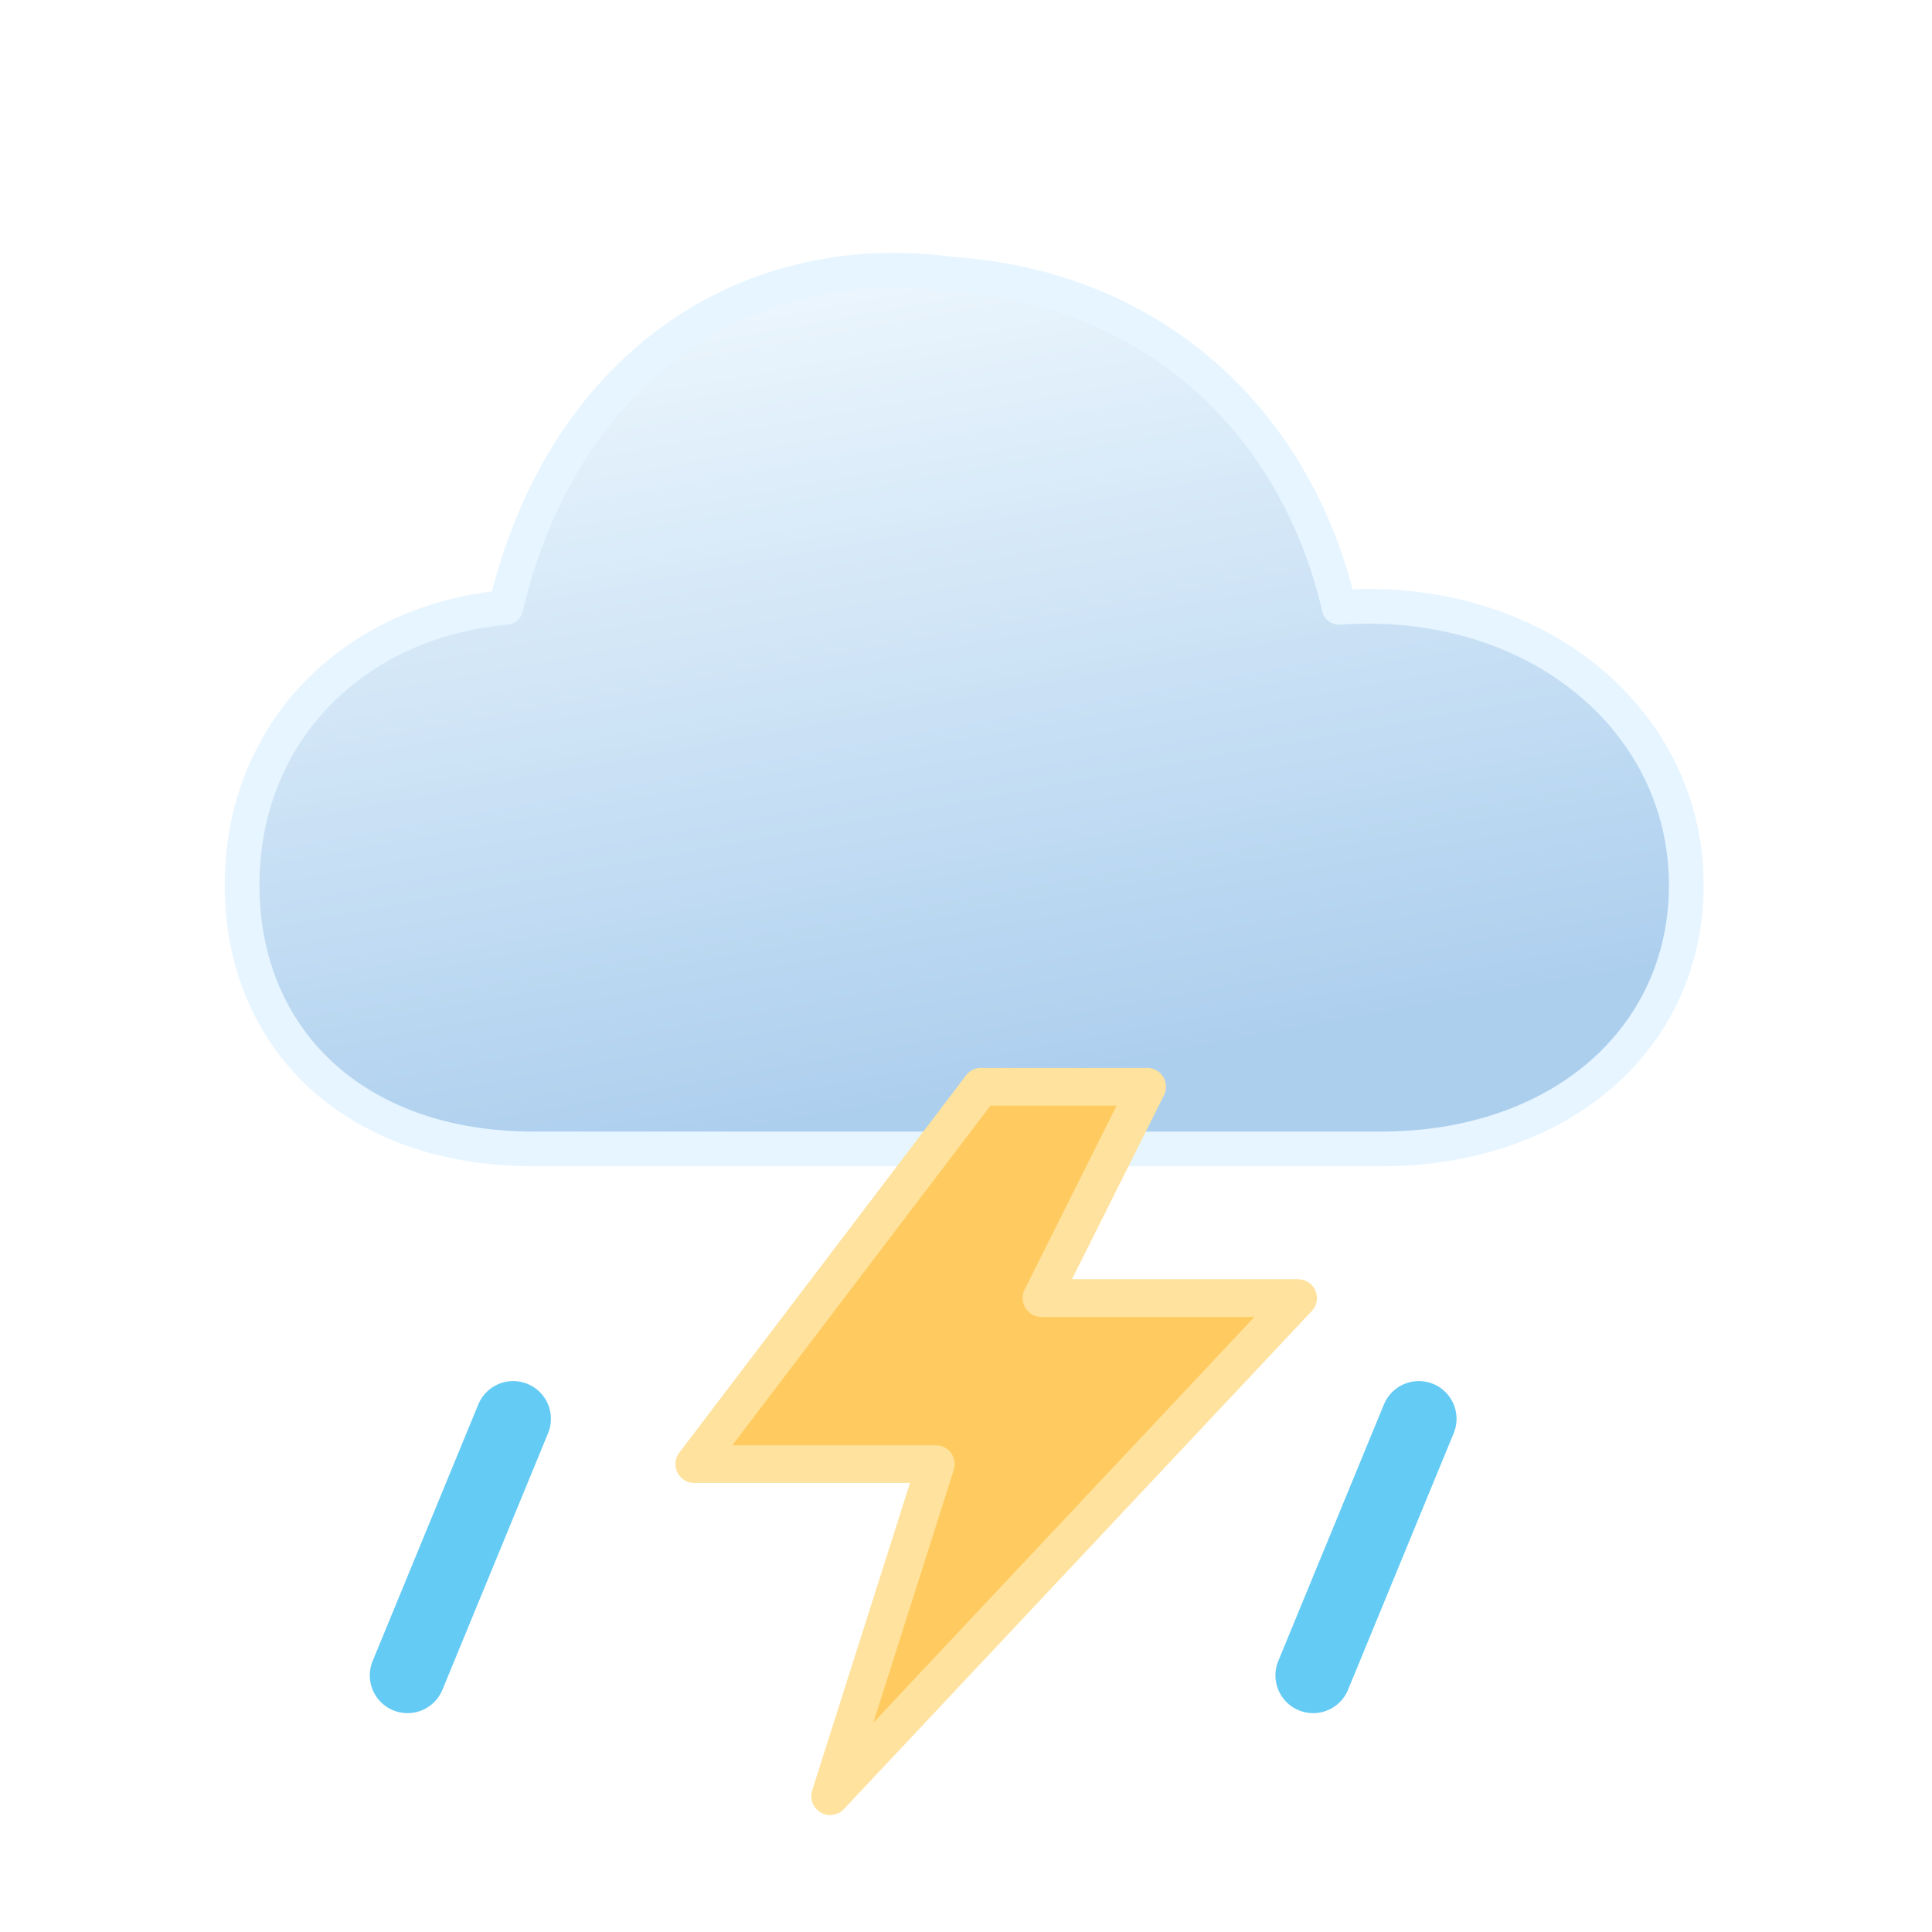
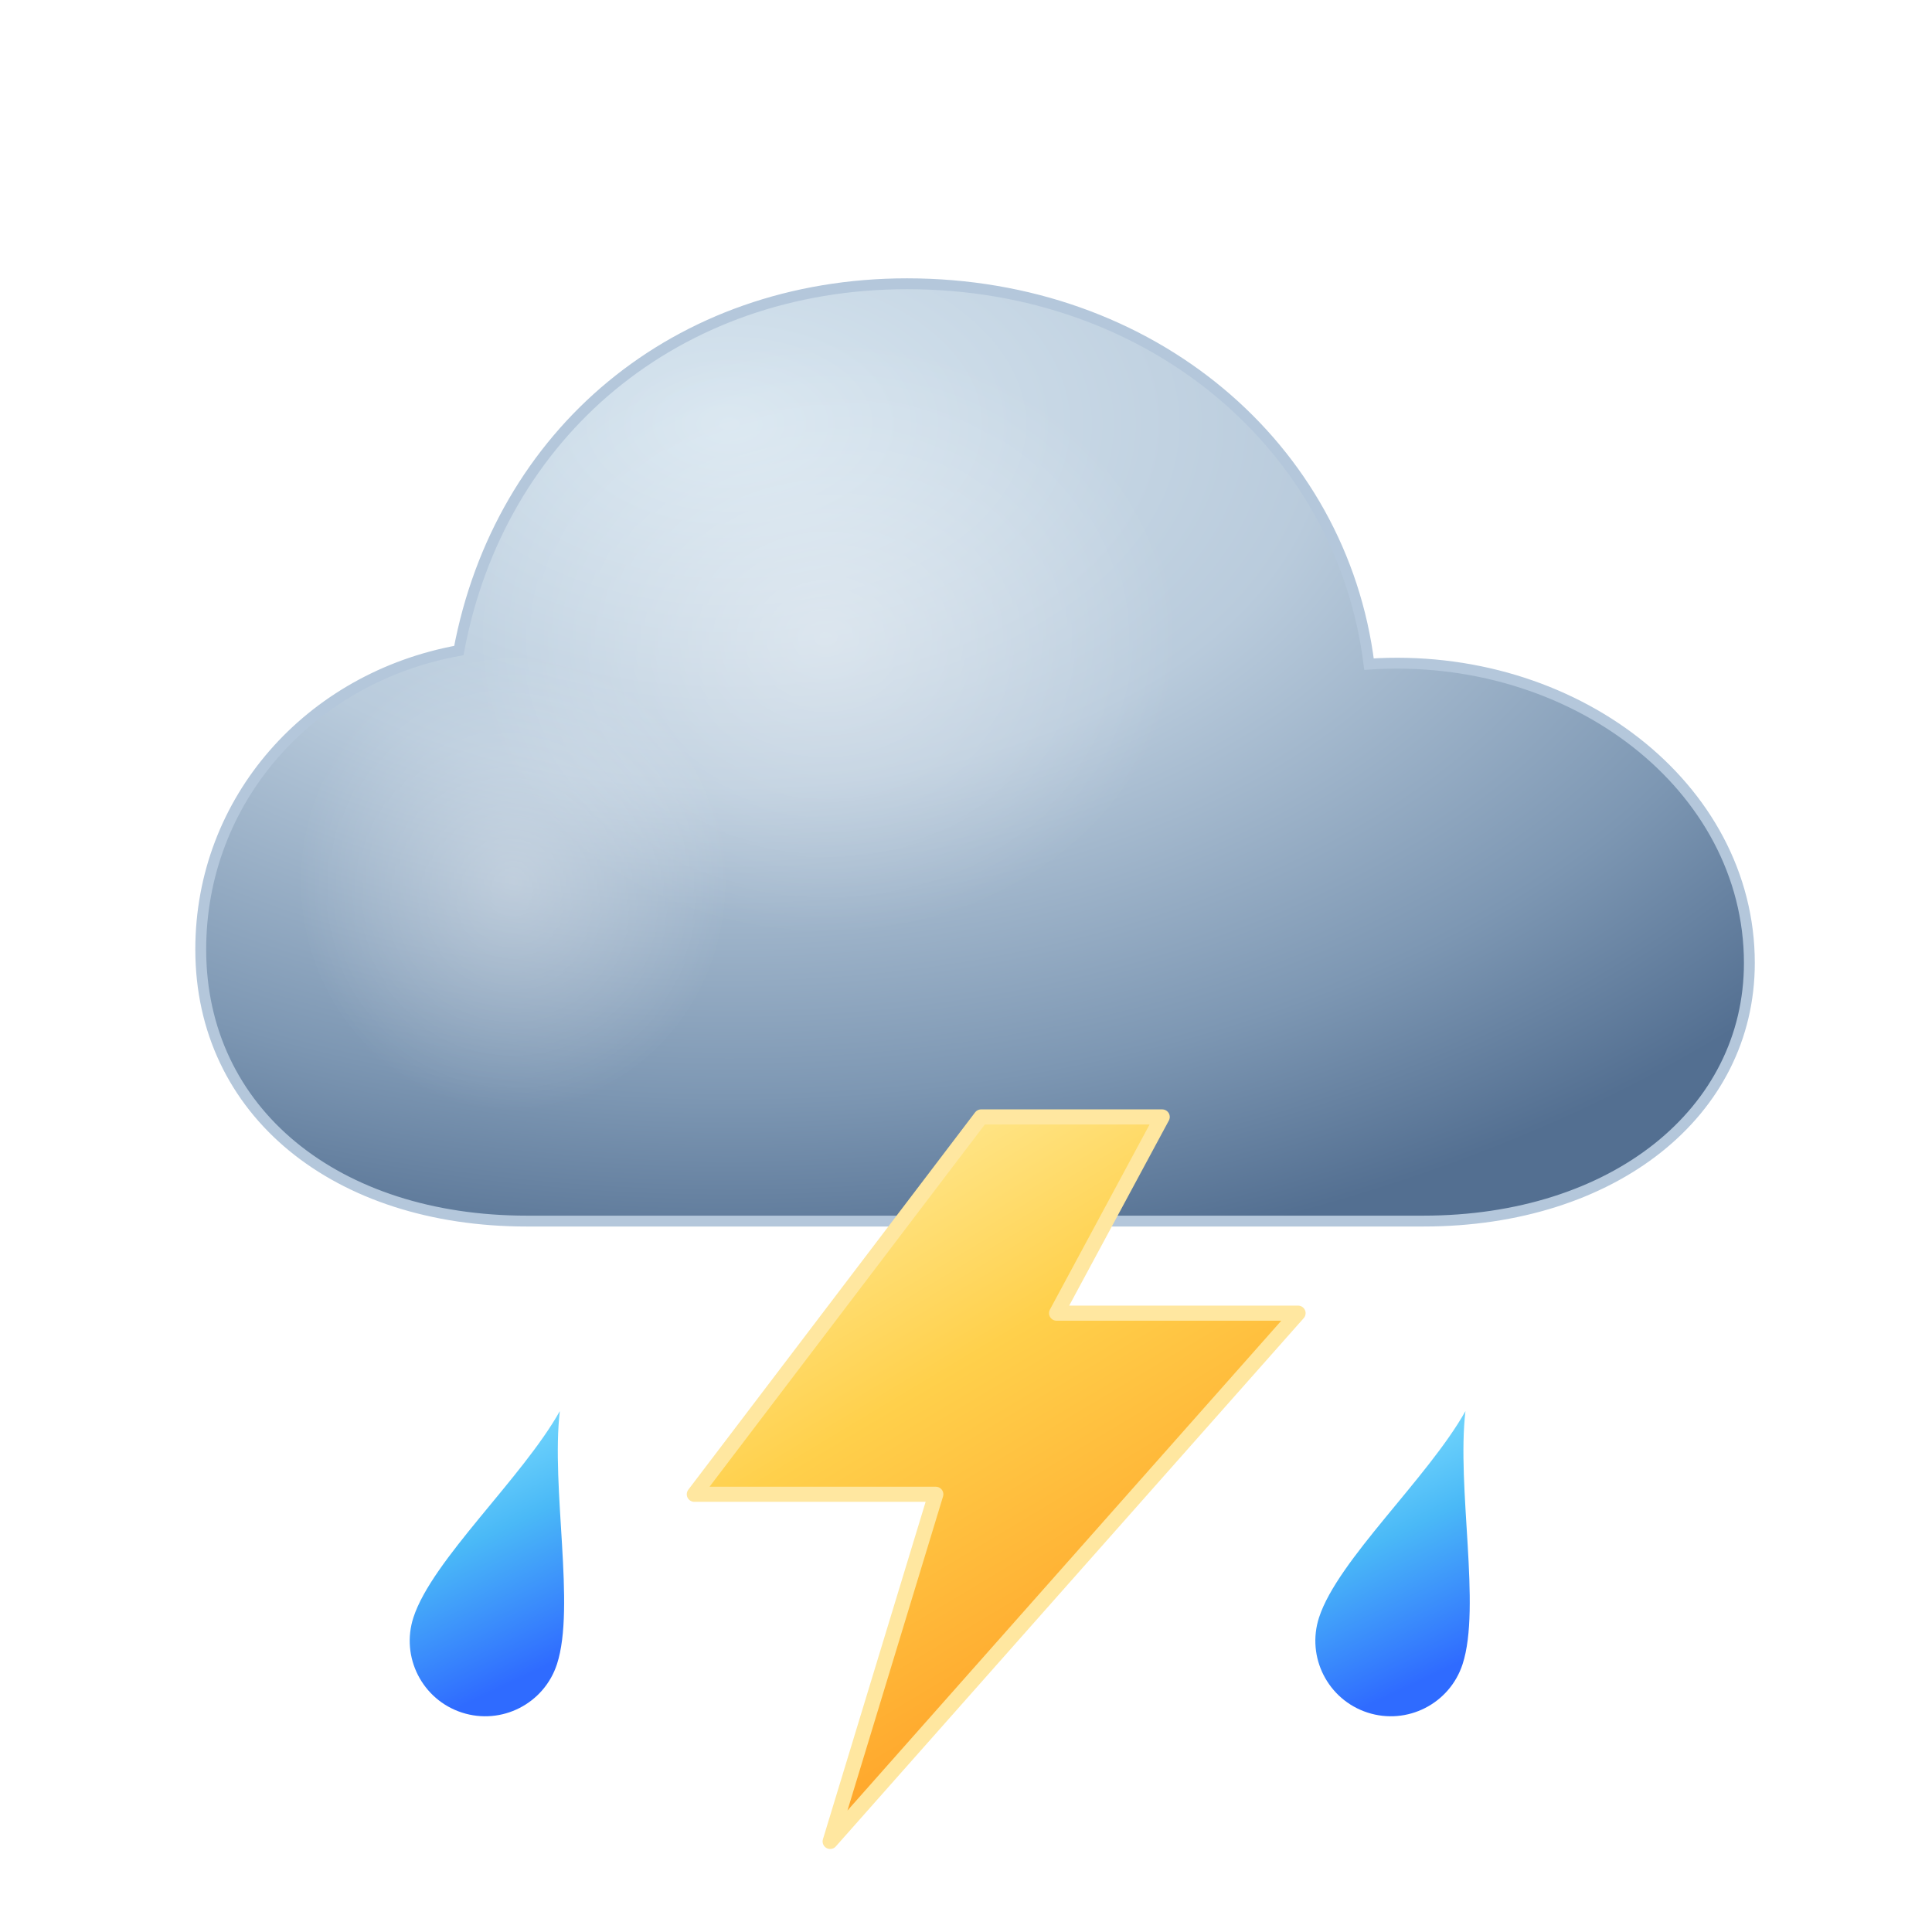
<svg xmlns="http://www.w3.org/2000/svg" viewBox="0 0 128 128" width="128" height="128">
  <defs>
-     <linearGradient id="cloud" x2="0.3" y2="1">
-       <stop stop-color="#f4fbff" />
-       <stop offset="1" stop-color="#adcfee" />
+     <radialGradient id="sky-cloud-dark" cx=".34" cy=".15" r=".92">
+       <stop stop-color="#d8e6f0" />
+       <stop offset=".42" stop-color="#b9cbdc" />
+       <stop offset=".78" stop-color="#7d97b3" />
+       <stop offset="1" stop-color="#536f91" />
+     </radialGradient>
+     <radialGradient id="sky-highlight">
+       <stop stop-color="#ffffff" stop-opacity=".7" />
+       <stop offset="1" stop-color="#ffffff" stop-opacity="0" />
+     </radialGradient>
+     <linearGradient id="sky-rain" x2=".45" y2="1">
+       <stop stop-color="#88e5ff" />
+       <stop offset=".48" stop-color="#4ab9f7" />
+       <stop offset="1" stop-color="#2f6bff" />
    </linearGradient>
-     <linearGradient id="sun" x2=".7" y2="1">
-       <stop stop-color="#ffe694" />
-       <stop offset="1" stop-color="#ffb64c" />
-     </linearGradient>
-     <linearGradient id="water" x2=".4" y2="1">
-       <stop stop-color="#7ce3f5" />
-       <stop offset="1" stop-color="#3697ef" />
-     </linearGradient>
-     <linearGradient id="moon" x2=".6" y2="1">
-       <stop stop-color="#f0f5ff" />
-       <stop offset="1" stop-color="#a9bde8" />
+     <linearGradient id="sky-bolt" x2=".5" y2="1">
+       <stop stop-color="#fff3b0" />
+       <stop offset=".45" stop-color="#ffd04b" />
+       <stop offset="1" stop-color="#ff9b23" />
    </linearGradient>
  </defs>
-   <g transform="translate(5 -3) scale(.92)">
-     <path d="M33 86C20 86 12 78 12 67s8-19 19-20c4-17 17-26 32-24 15 1 25 11 28 24 14-1 25 8 25 20 0 11-9 19-22 19Z" fill="url(#cloud)" stroke="#e6f5ff" stroke-width="2.5" stroke-linejoin="round" />
+   <g transform="translate(7 -1) scale(.9)">
+     <g data-symbol="cloud">
+       <path d="M31 91C17 91 7 83 7 71c0-11 8-20 19-22 3-16 16-27 33-27 18 0 32 12 34 28 15-1 28 9 28 22 0 11-10 19-24 19Z" fill="url(#sky-cloud-dark)" stroke="#b4c7db" stroke-width=".8" />
+       <ellipse cx="53" cy="48" rx="26" ry="22" fill="url(#sky-highlight)" opacity=".55" />
+       <ellipse cx="30" cy="66" rx="16" ry="17" fill="url(#sky-highlight)" opacity=".45" />
+     </g>
  </g>
-   <path d="M34 94l-7 17" fill="none" stroke="#64cbf5" stroke-width="5" stroke-linecap="round" stroke-linejoin="round" />
-   <path d="M94 94l-7 17" fill="none" stroke="#64cbf5" stroke-width="5" stroke-linecap="round" stroke-linejoin="round" />
-   <path d="m65 72-19 25h16l-7 22 31-33H69l7-14Z" fill="#ffcb60" stroke="#ffe29d" stroke-width="2.5" stroke-linejoin="round" />
+   <g data-symbol="rain">
+     <g transform="translate(29 93) rotate(18 5 10)">
+       <path d="M5 0C4 5 0 12 0 16a5 5 0 0 0 10 0C10 12 6 5 5 0Z" fill="url(#sky-rain)" />
+     </g>
+     <g transform="translate(89 93) rotate(18 5 10)">
+       <path d="M5 0C4 5 0 12 0 16a5 5 0 0 0 10 0C10 12 6 5 5 0Z" fill="url(#sky-rain)" />
+     </g>
+   </g>
+   <g data-symbol="lightning">
+     <path d="M65 74 46 99h16l-7 23 31-35H70l7-13Z" fill="url(#sky-bolt)" stroke="#ffe7a0" stroke-width="1" stroke-linejoin="round" />
+   </g>
</svg>
